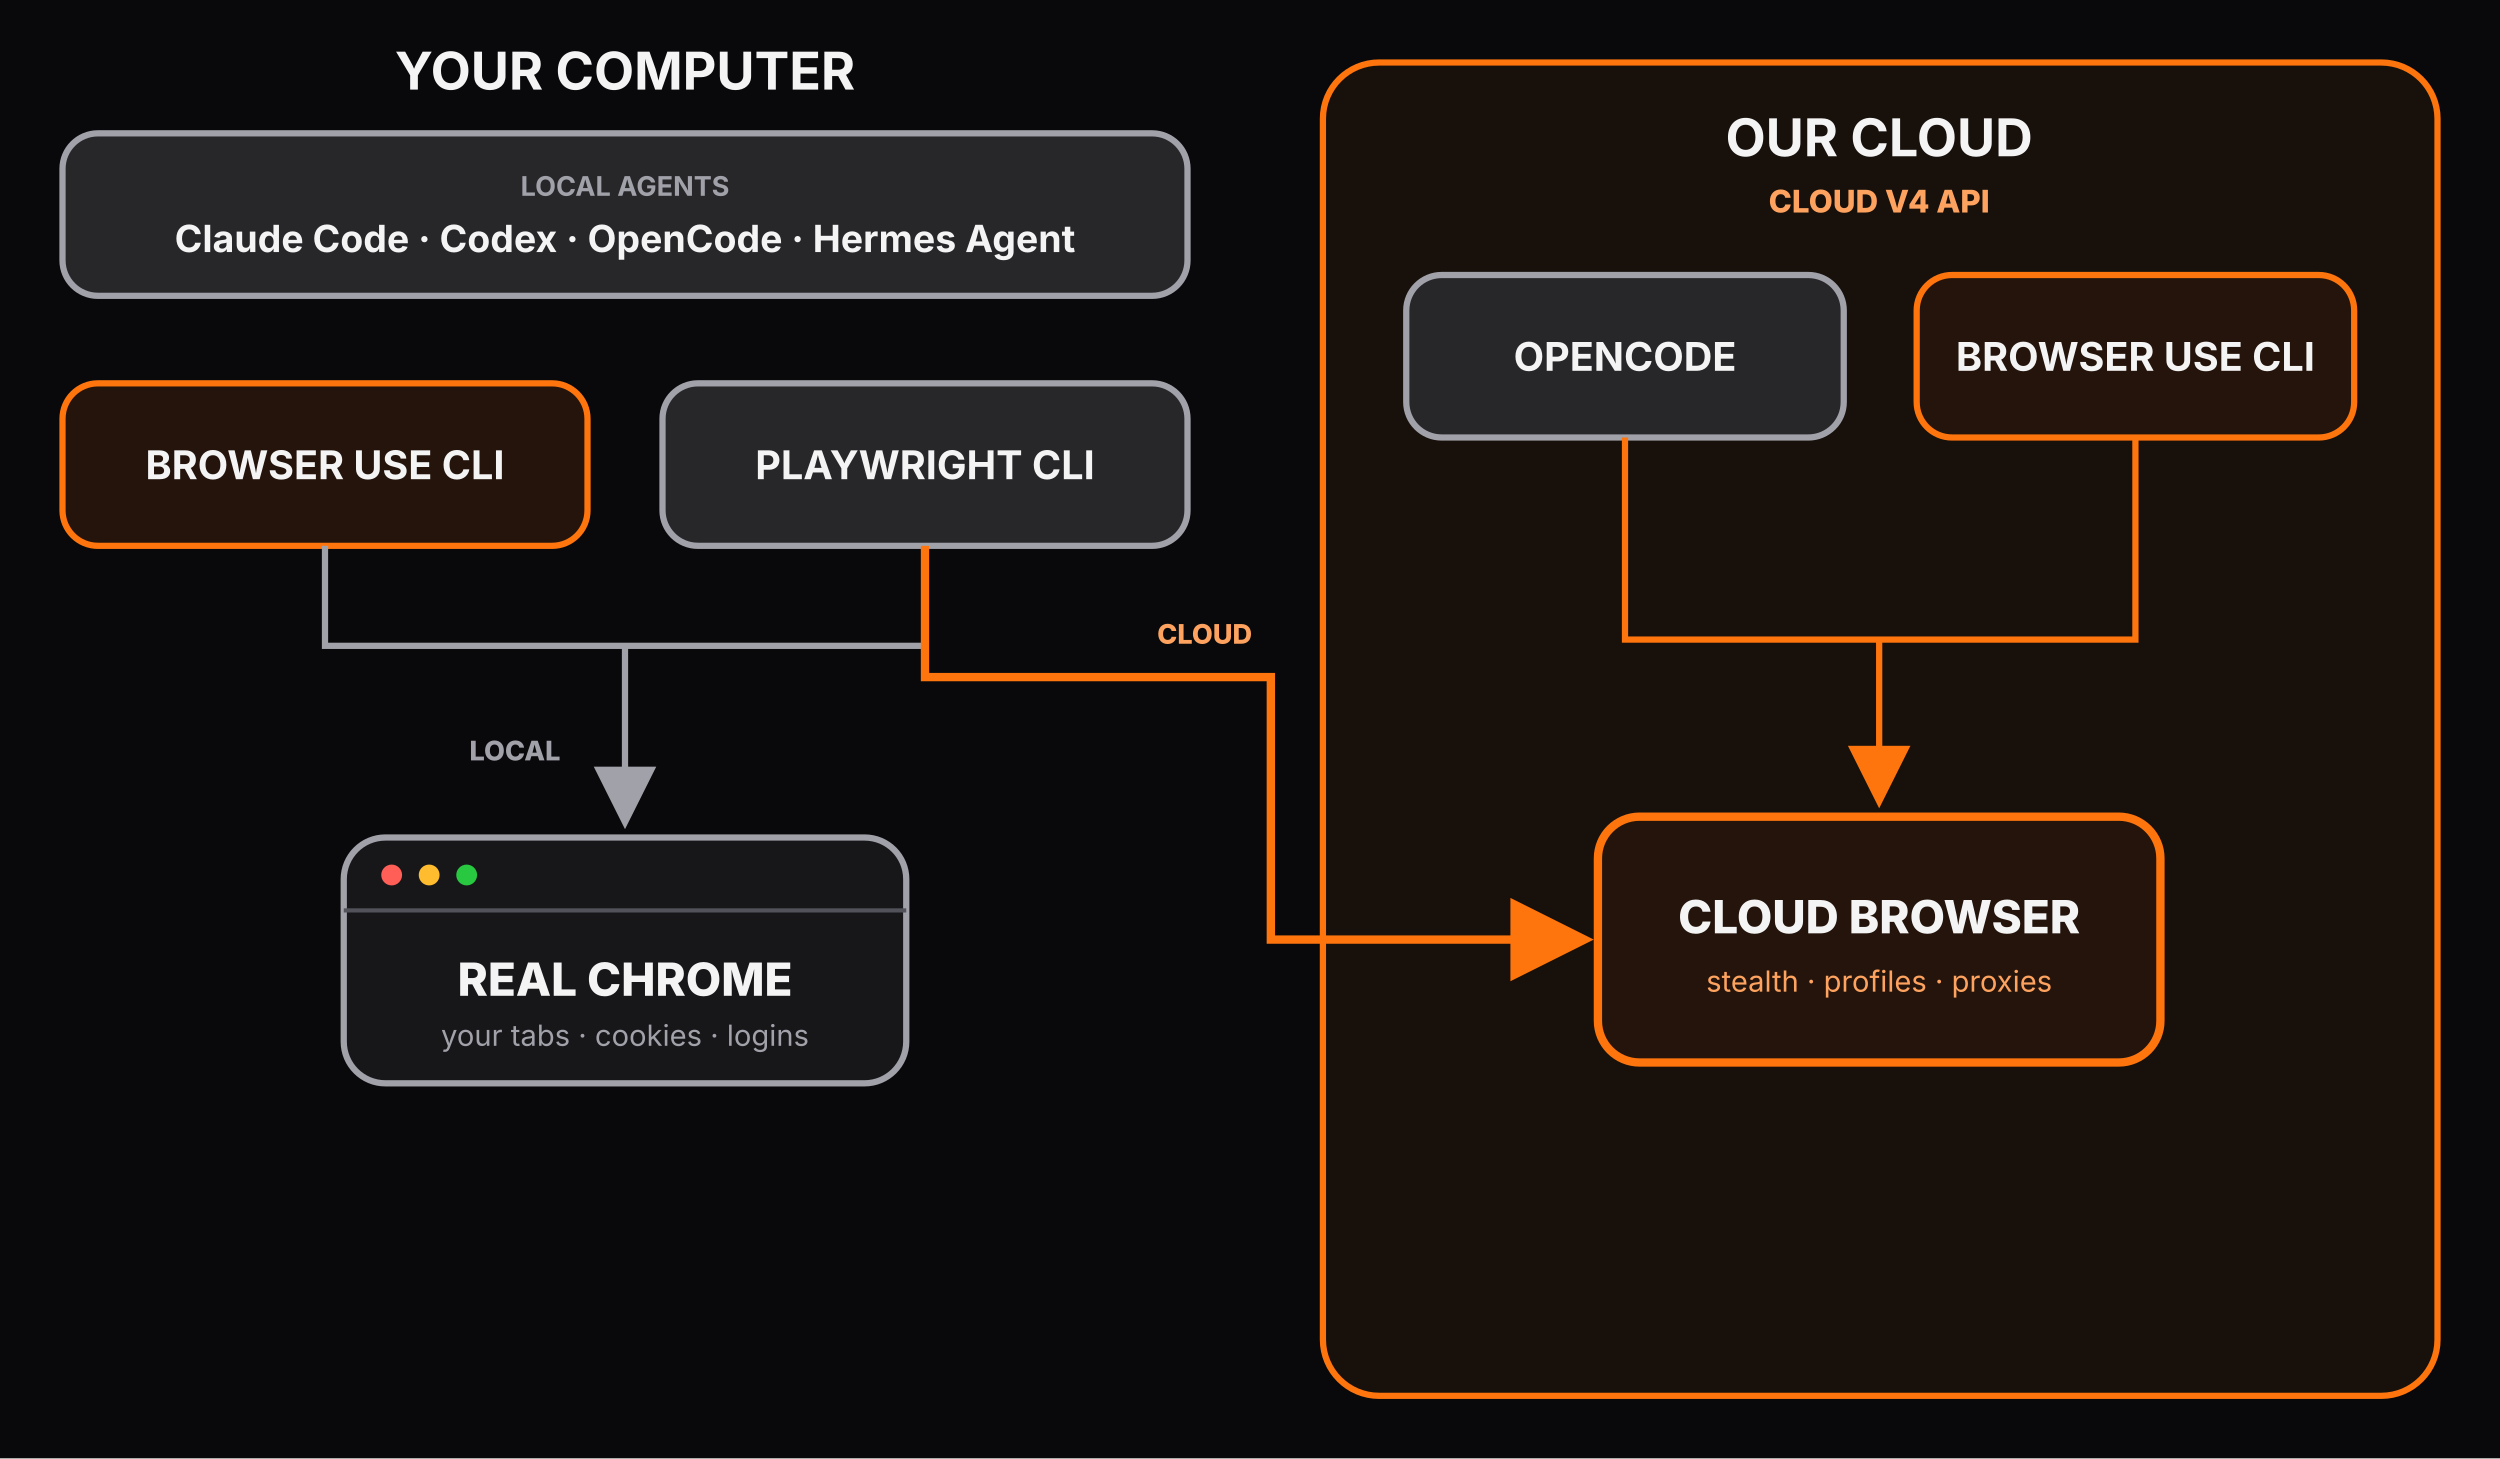
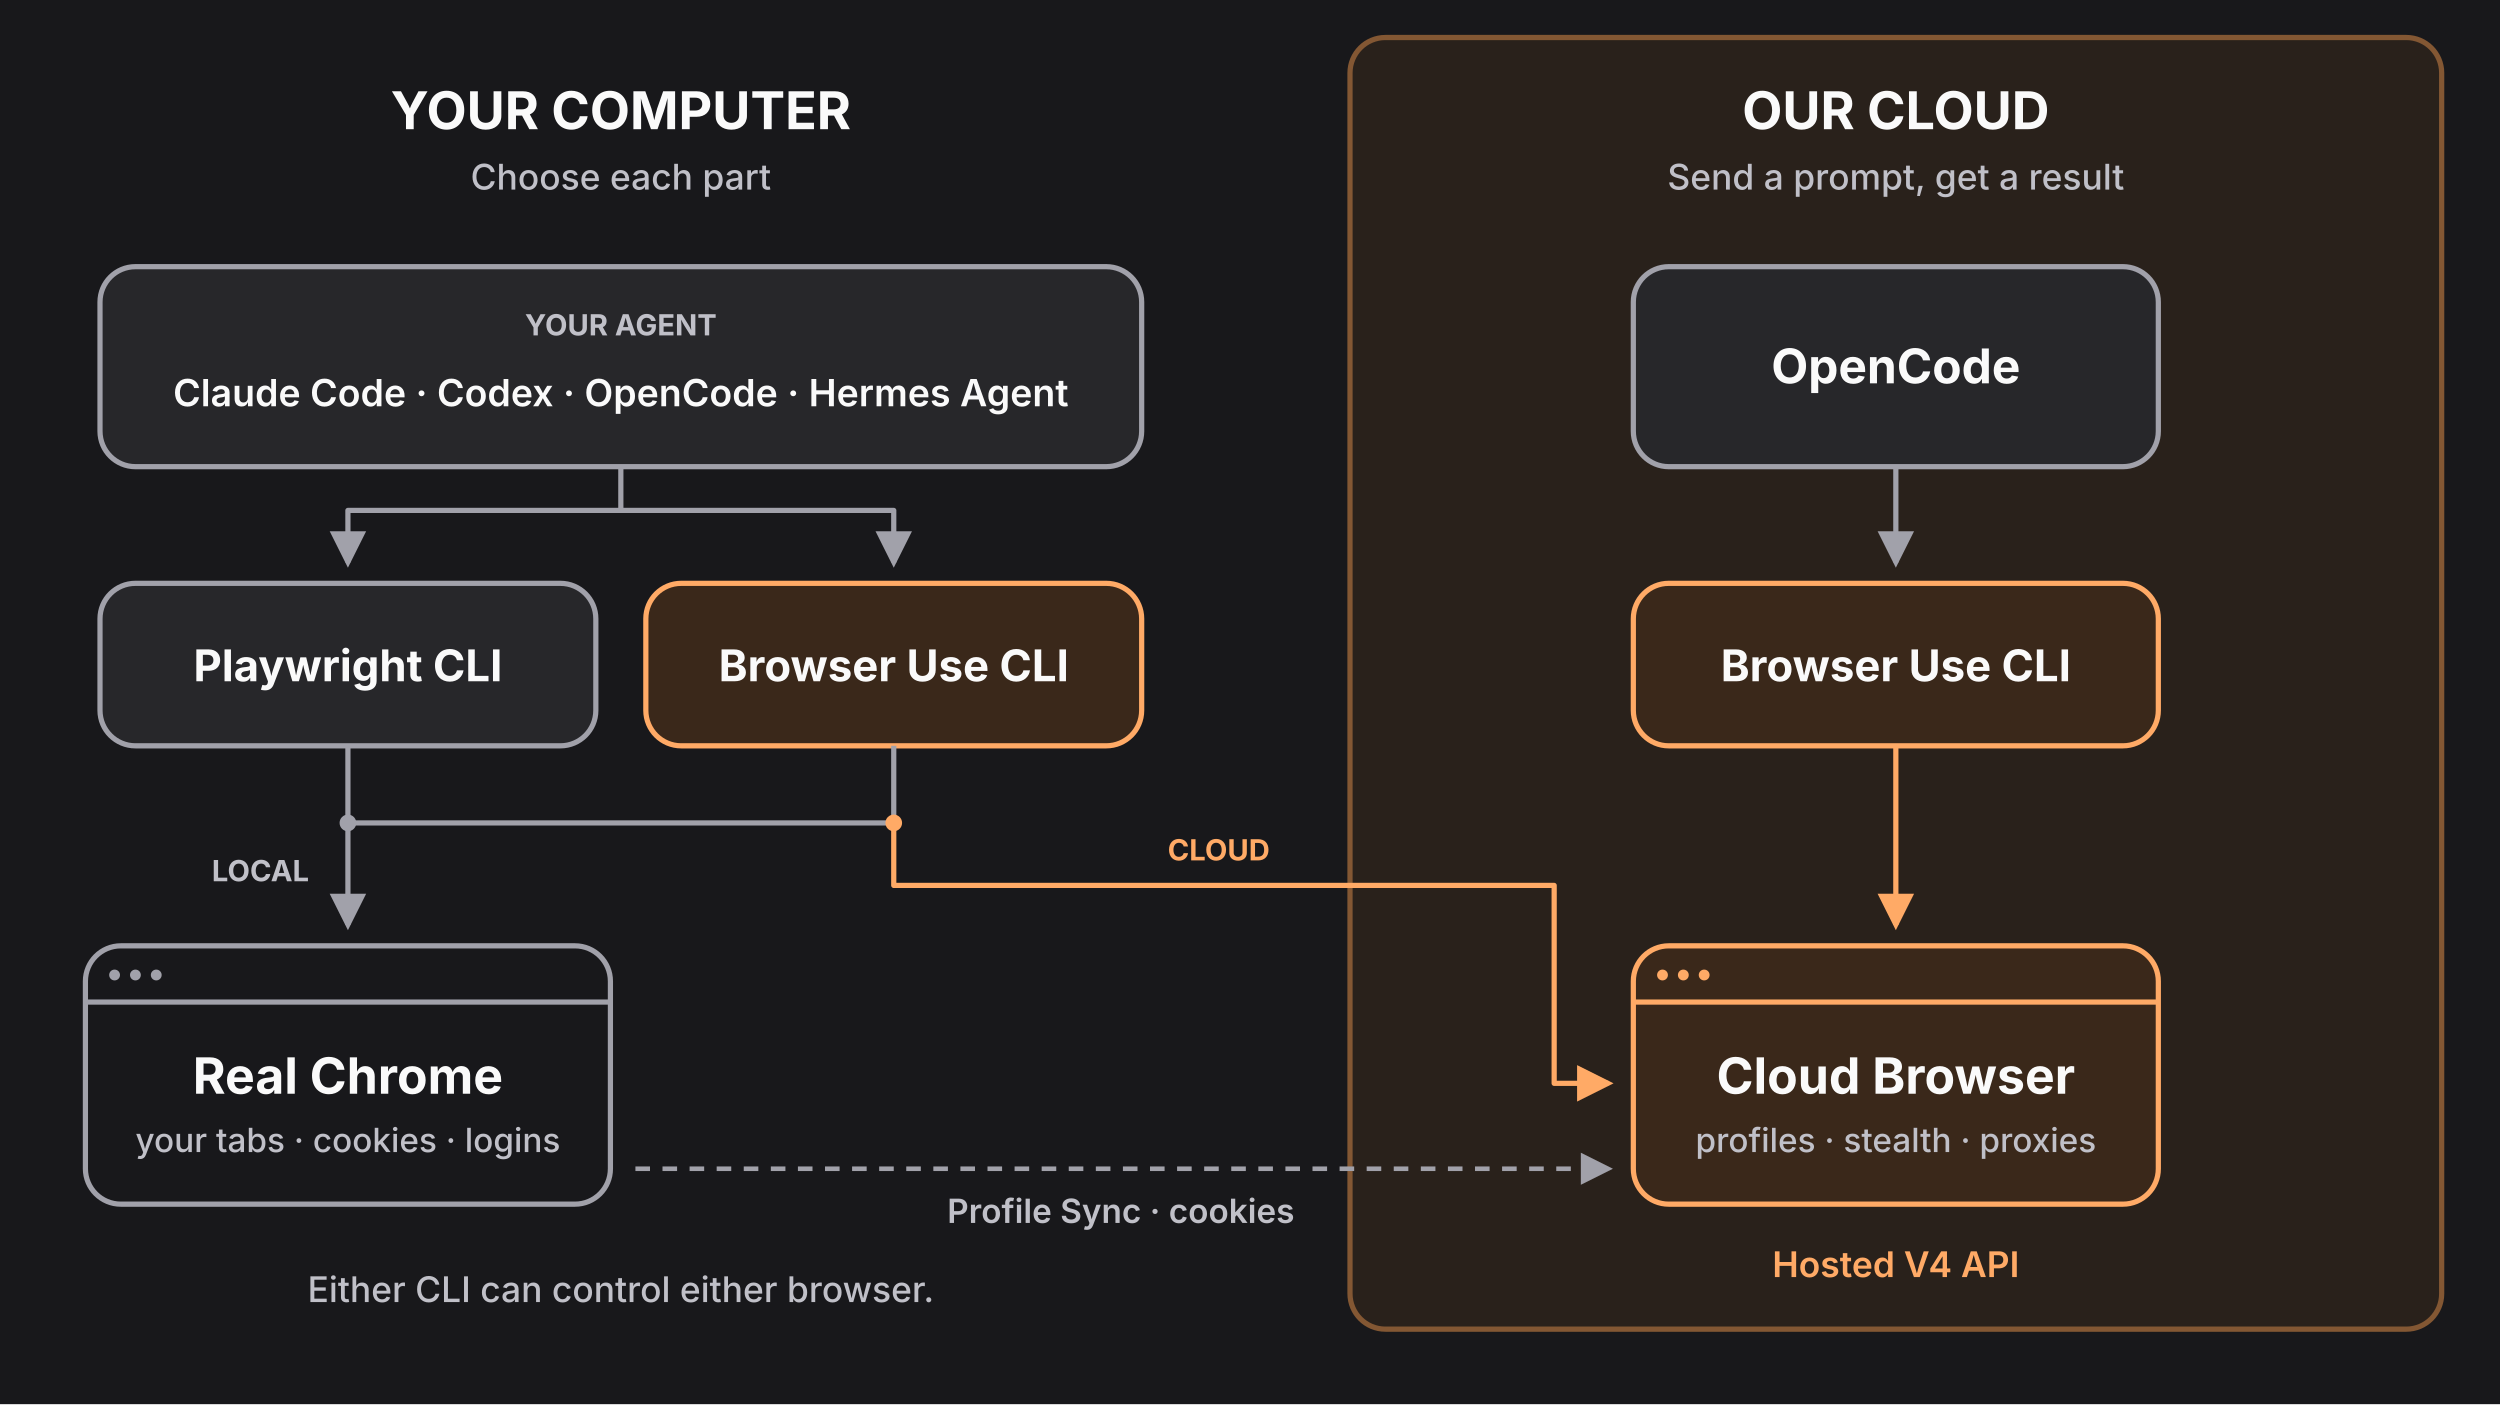
- <svg xmlns="http://www.w3.org/2000/svg" width="1200" height="700" viewBox="0 0 1200 700" role="img" aria-labelledby="title desc">
+ <svg xmlns="http://www.w3.org/2000/svg" width="1200" height="674" viewBox="0 0 1200 674" role="img" aria-labelledby="title desc">
  <defs>
-     <marker id="orange-arrow" markerWidth="10" markerHeight="10" refX="8" refY="5" orient="auto">
-       <path d="M0 0L10 5L0 10Z" fill="#FE750E" />
+     <marker id="gray-arrow" markerWidth="7" markerHeight="7" refX="6" refY="3.5" orient="auto">
+       <path d="M0 0L7 3.5L0 7Z" fill="#A1A1AA" />
    </marker>
-     <marker id="gray-arrow" markerWidth="10" markerHeight="10" refX="8" refY="5" orient="auto">
-       <path d="M0 0L10 5L0 10Z" fill="#A1A1AA" />
+     <marker id="orange-arrow" markerWidth="7" markerHeight="7" refX="6" refY="3.5" orient="auto">
+       <path d="M0 0L7 3.5L0 7Z" fill="#FFAA66" />
    </marker>
  </defs>
-   <rect width="1200" height="700" fill="#09090B" />
+   <rect width="1200" height="674" fill="#18181B" />
  <g font-family="Inter, ui-sans-serif, system-ui, sans-serif">
-     <text x="300" y="43" fill="#F4F4F5" font-size="25" font-weight="750" text-anchor="middle">YOUR COMPUTER</text>
-     <rect x="30" y="64" width="540" height="78" rx="17" fill="#27272A" stroke="#A1A1AA" stroke-width="3" />
-     <text x="300" y="94" fill="#A1A1AA" font-size="13" font-weight="750" text-anchor="middle">LOCAL AGENTS</text>
-     <text x="300" y="121" fill="#F4F4F5" font-size="18" font-weight="650" text-anchor="middle">Claude Code · Codex · OpenCode · Hermes Agent</text>
-     <rect x="30" y="184" width="252" height="78" rx="17" fill="#24140B" stroke="#FE750E" stroke-width="3" />
-     <text x="156" y="230" fill="#F4F4F5" font-size="19" font-weight="750" text-anchor="middle">BROWSER USE CLI</text>
-     <rect x="318" y="184" width="252" height="78" rx="17" fill="#27272A" stroke="#A1A1AA" stroke-width="3" />
-     <text x="444" y="230" fill="#F4F4F5" font-size="19" font-weight="750" text-anchor="middle">PLAYWRIGHT CLI</text>
-     <path d="M156 262V310H300M444 262V310H300V392" fill="none" stroke="#A1A1AA" stroke-width="3" marker-end="url(#gray-arrow)" />
-     <text x="269" y="365" fill="#A1A1AA" font-size="13" font-weight="800" text-anchor="end">LOCAL</text>
-     <rect x="165" y="402" width="270" height="118" rx="20" fill="#17171A" stroke="#A1A1AA" stroke-width="3" />
-     <path d="M165 437H435" stroke="#52525B" stroke-width="2" />
-     <circle cx="188" cy="420" r="5" fill="#FF5F57" />
-     <circle cx="206" cy="420" r="5" fill="#FEBC2E" />
-     <circle cx="224" cy="420" r="5" fill="#28C840" />
-     <text x="300" y="478" fill="#F4F4F5" font-size="22" font-weight="800" text-anchor="middle">REAL CHROME</text>
-     <text x="300" y="502" fill="#A1A1AA" font-size="14" text-anchor="middle">your tabs · cookies · logins</text>
-     <rect x="635" y="30" width="535" height="640" rx="27" fill="#17100B" stroke="#FE750E" stroke-width="3" />
-     <text x="902" y="75" fill="#F4F4F5" font-size="25" font-weight="750" text-anchor="middle">OUR CLOUD</text>
-     <text x="902" y="102" fill="#FEA35F" font-size="15" font-weight="800" text-anchor="middle">CLOUD V4 API</text>
-     <rect x="675" y="132" width="210" height="78" rx="17" fill="#27272A" stroke="#A1A1AA" stroke-width="3" />
-     <text x="780" y="178" fill="#F4F4F5" font-size="19" font-weight="750" text-anchor="middle">OPENCODE</text>
-     <rect x="920" y="132" width="210" height="78" rx="17" fill="#24140B" stroke="#FE750E" stroke-width="3" />
-     <text x="1025" y="178" fill="#F4F4F5" font-size="19" font-weight="750" text-anchor="middle">BROWSER USE CLI</text>
-     <path d="M780 210V307H902M1025 210V307H902V382" fill="none" stroke="#FE750E" stroke-width="3" marker-end="url(#orange-arrow)" />
-     <rect x="767" y="392" width="270" height="118" rx="20" fill="#24140B" stroke="#FE750E" stroke-width="4" />
-     <text x="902" y="448" fill="#F4F4F5" font-size="22" font-weight="800" text-anchor="middle">CLOUD BROWSER</text>
-     <text x="902" y="476" fill="#FEA35F" font-size="14" text-anchor="middle">stealth · profiles · proxies</text>
-     <path d="M444 262V325H610V451H757" fill="none" stroke="#FE750E" stroke-width="4" marker-end="url(#orange-arrow)" />
-     <text x="601" y="309" fill="#FEA35F" font-size="13" font-weight="800" text-anchor="end">CLOUD</text>
+     <rect x="648" y="18" width="524" height="620" rx="17" fill="#29211B" stroke="#835733" stroke-width="2.5" />
+     <text x="298" y="62" fill="#FAFAFA" font-size="25" font-weight="750" text-anchor="middle">YOUR COMPUTER</text>
+     <text x="298" y="91" fill="#C0C0C8" font-size="17" font-weight="450" text-anchor="middle">Choose each part</text>
+     <text x="910" y="62" fill="#FAFAFA" font-size="25" font-weight="750" text-anchor="middle">OUR CLOUD</text>
+     <text x="910" y="91" fill="#C0C0C8" font-size="17" font-weight="450" text-anchor="middle">Send a prompt, get a result</text>
+     <rect x="48" y="128" width="500" height="96" rx="17" fill="#27272A" stroke="#A1A1AA" stroke-width="2.5" />
+     <text x="298" y="161" fill="#C0C0C8" font-size="14" font-weight="700" text-anchor="middle">YOUR AGENT</text>
+     <text x="298" y="195" fill="#FAFAFA" font-size="18" font-weight="600" text-anchor="middle">Claude Code · Codex · OpenCode · Hermes Agent</text>
+     <rect x="784" y="128" width="252" height="96" rx="17" fill="#27272A" stroke="#A1A1AA" stroke-width="2.5" />
+     <text x="910" y="184" fill="#FAFAFA" font-size="23" font-weight="750" text-anchor="middle">OpenCode</text>
+     <path d="M298 224V245H167V270" fill="none" stroke="#A1A1AA" stroke-width="2.5" stroke-linejoin="round" marker-end="url(#gray-arrow)" />
+     <path d="M298 245H429V270" fill="none" stroke="#A1A1AA" stroke-width="2.5" stroke-linejoin="round" marker-end="url(#gray-arrow)" />
+     <path d="M910 224V270" fill="none" stroke="#A1A1AA" stroke-width="2.5" stroke-linejoin="round" marker-end="url(#gray-arrow)" />
+     <rect x="48" y="280" width="238" height="78" rx="17" fill="#27272A" stroke="#A1A1AA" stroke-width="2.5" />
+     <text x="167" y="327" fill="#FAFAFA" font-size="21" font-weight="750" text-anchor="middle">Playwright CLI</text>
+     <rect x="310" y="280" width="238" height="78" rx="17" fill="#3A281A" stroke="#FFAA66" stroke-width="2.5" />
+     <text x="429" y="327" fill="#FAFAFA" font-size="21" font-weight="750" text-anchor="middle">Browser Use CLI</text>
+     <rect x="784" y="280" width="252" height="78" rx="17" fill="#3A281A" stroke="#FFAA66" stroke-width="2.5" />
+     <text x="910" y="327" fill="#FAFAFA" font-size="21" font-weight="750" text-anchor="middle">Browser Use CLI</text>
+     <path d="M167 358V395H429V358" fill="none" stroke="#A1A1AA" stroke-width="2.5" stroke-linejoin="round" />
+     <path d="M167 395V444" fill="none" stroke="#A1A1AA" stroke-width="2.5" marker-end="url(#gray-arrow)" />
+     <path d="M429 395V425H746V520H772" fill="none" stroke="#FFAA66" stroke-width="2.5" stroke-linejoin="round" marker-end="url(#orange-arrow)" />
+     <path d="M910 358V444" fill="none" stroke="#FFAA66" stroke-width="2.5" marker-end="url(#orange-arrow)" />
+     <circle cx="167" cy="395" r="4" fill="#A1A1AA" />
+     <circle cx="429" cy="395" r="4" fill="#FFAA66" />
+     <text x="125" y="423" fill="#C0C0C8" font-size="14" font-weight="750" text-anchor="middle">LOCAL</text>
+     <text x="585" y="413" fill="#FFAA66" font-size="14" font-weight="750" text-anchor="middle">CLOUD</text>
+     <rect x="41" y="454" width="252" height="124" rx="17" fill="#18181B" stroke="#A1A1AA" stroke-width="2.5" />
+     <path d="M41 481H293" fill="none" stroke="#A1A1AA" stroke-width="2.5" stroke-linejoin="round" />
+     <circle cx="55" cy="468" r="2.6" fill="#A1A1AA" />
+     <circle cx="65" cy="468" r="2.6" fill="#A1A1AA" />
+     <circle cx="75" cy="468" r="2.6" fill="#A1A1AA" />
+     <text x="167" y="525" fill="#FAFAFA" font-size="24" font-weight="750" text-anchor="middle">Real Chrome</text>
+     <text x="167" y="553" fill="#C0C0C8" font-size="16" font-weight="450" text-anchor="middle">your tabs · cookies · logins</text>
+     <rect x="784" y="454" width="252" height="124" rx="17" fill="#3A281A" stroke="#FFAA66" stroke-width="2.5" />
+     <path d="M784 481H1036" fill="none" stroke="#FFAA66" stroke-width="2.5" stroke-linejoin="round" />
+     <circle cx="798" cy="468" r="2.6" fill="#FFAA66" />
+     <circle cx="808" cy="468" r="2.6" fill="#FFAA66" />
+     <circle cx="818" cy="468" r="2.6" fill="#FFAA66" />
+     <text x="910" y="525" fill="#FAFAFA" font-size="24" font-weight="750" text-anchor="middle">Cloud Browser</text>
+     <text x="910" y="553" fill="#C0C0C8" font-size="16" font-weight="450" text-anchor="middle">profiles · stealth · proxies</text>
+     <path d="M305 561H772" fill="none" stroke="#A1A1AA" stroke-width="2.2" stroke-dasharray="7 6" marker-end="url(#gray-arrow)" />
+     <text x="538" y="587" fill="#C0C0C8" font-size="16" font-weight="600" text-anchor="middle">Profile Sync · cookies</text>
+     <text x="910" y="613" fill="#FFAA66" font-size="17" font-weight="600" text-anchor="middle">Hosted V4 API</text>
+     <text x="298" y="625" fill="#C0C0C8" font-size="17" font-weight="500" text-anchor="middle">Either CLI can control either browser.</text>
  </g>
</svg>
